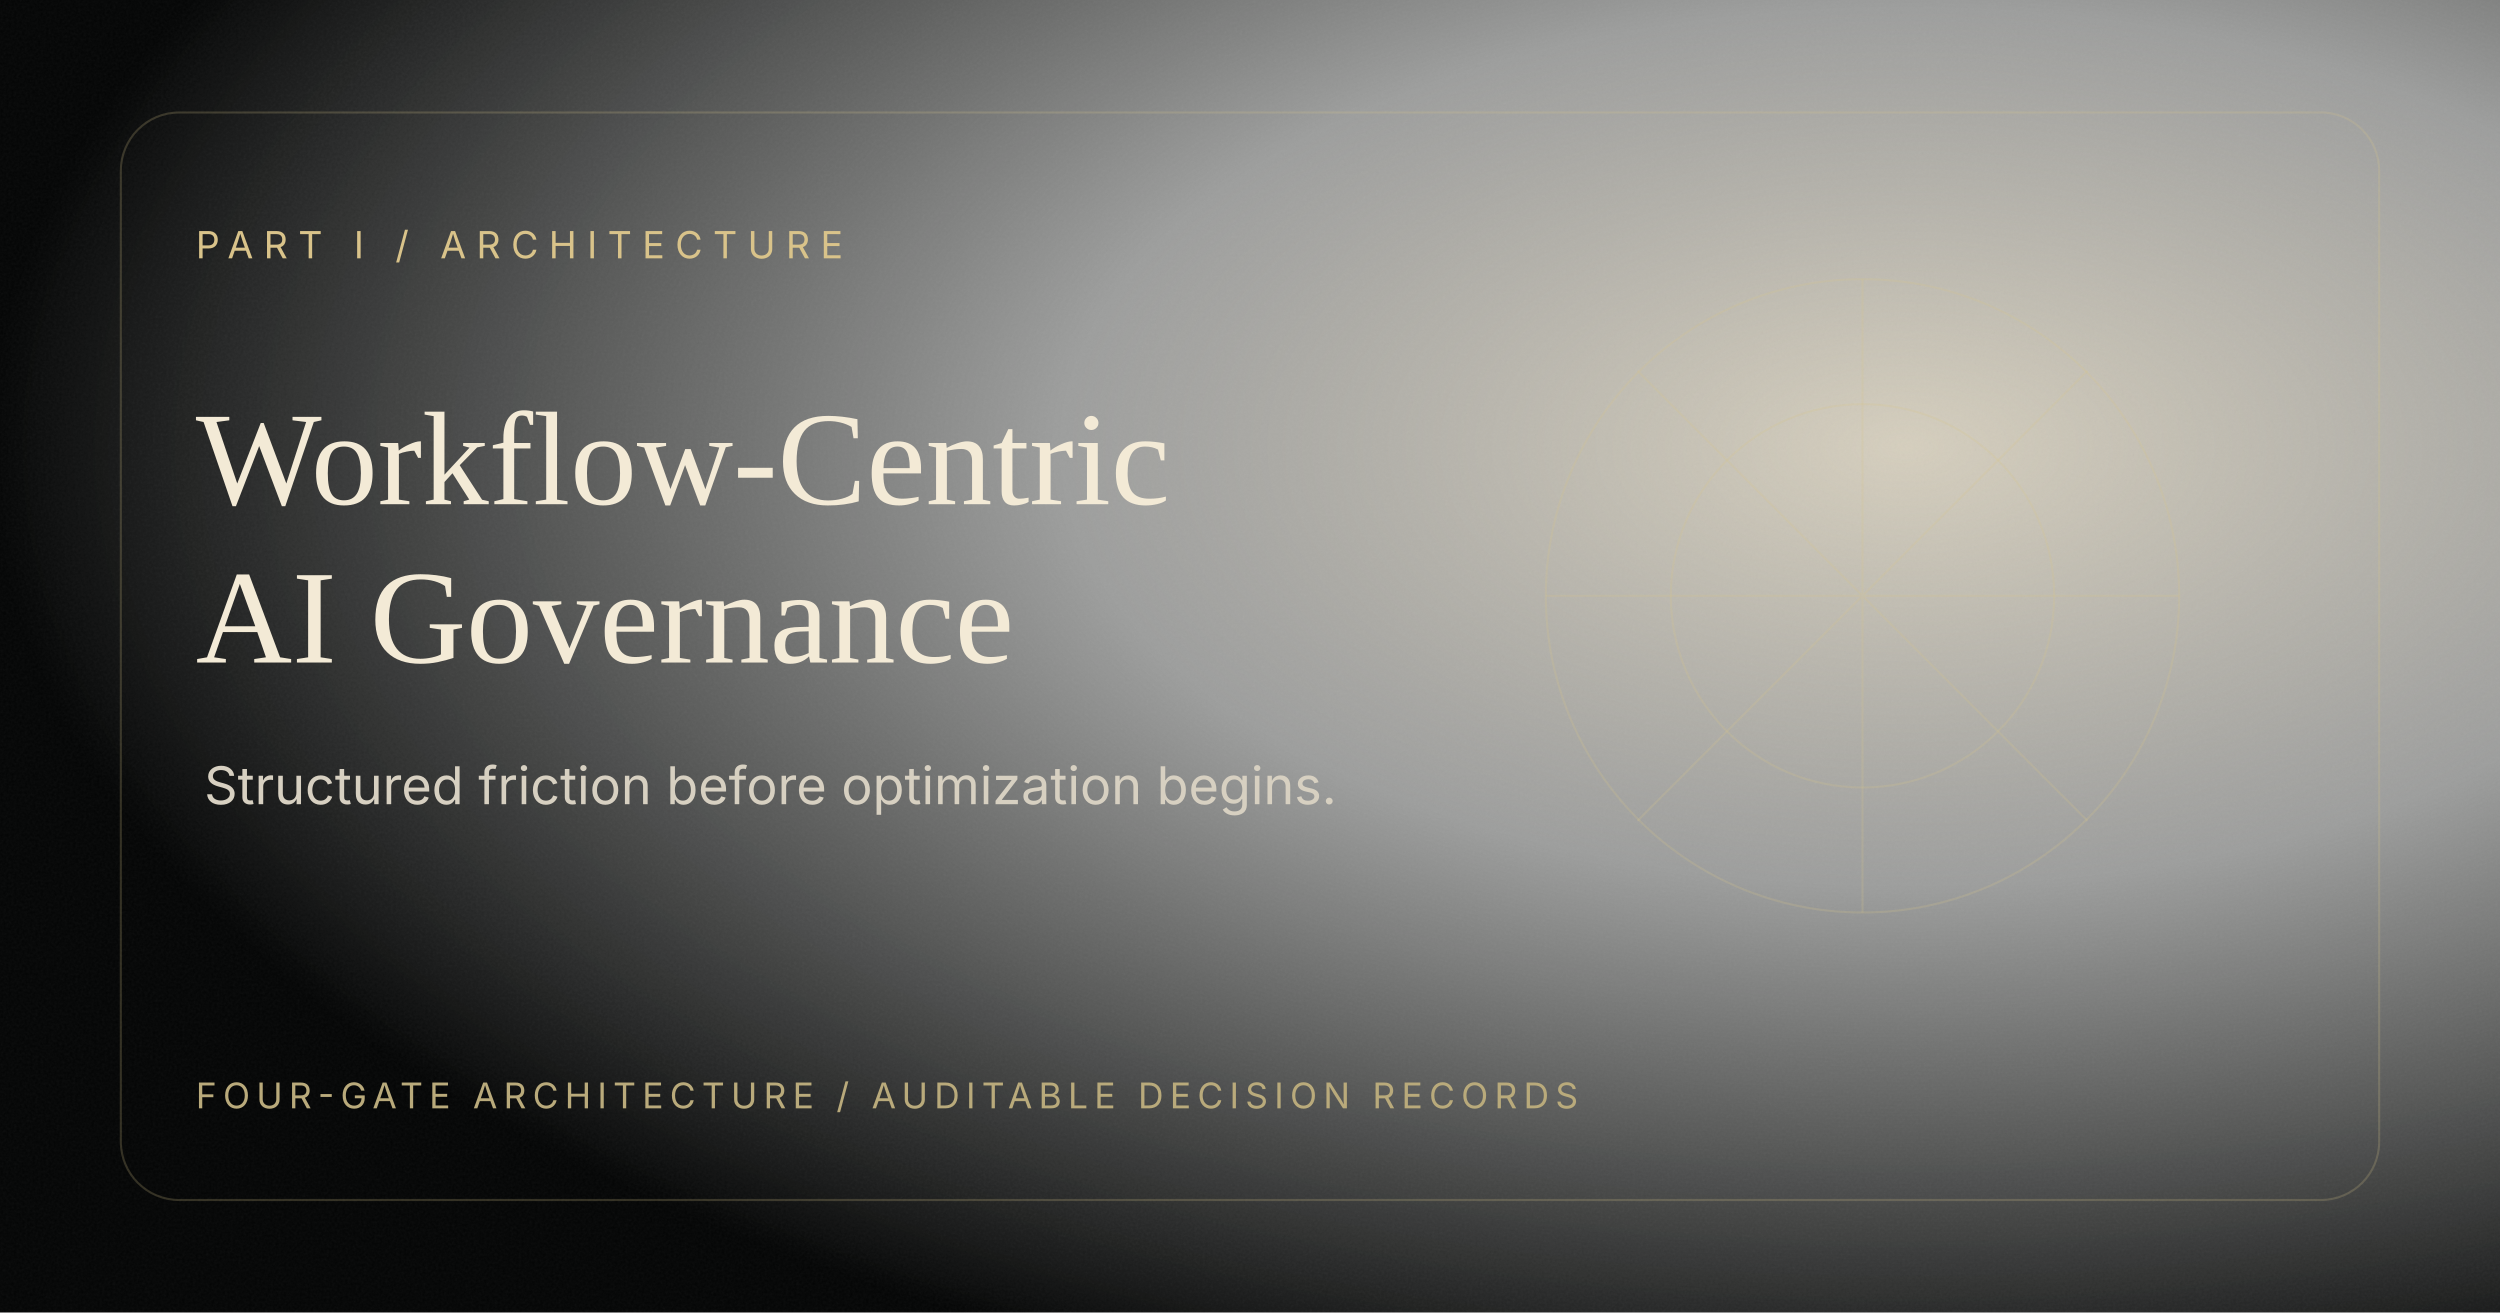
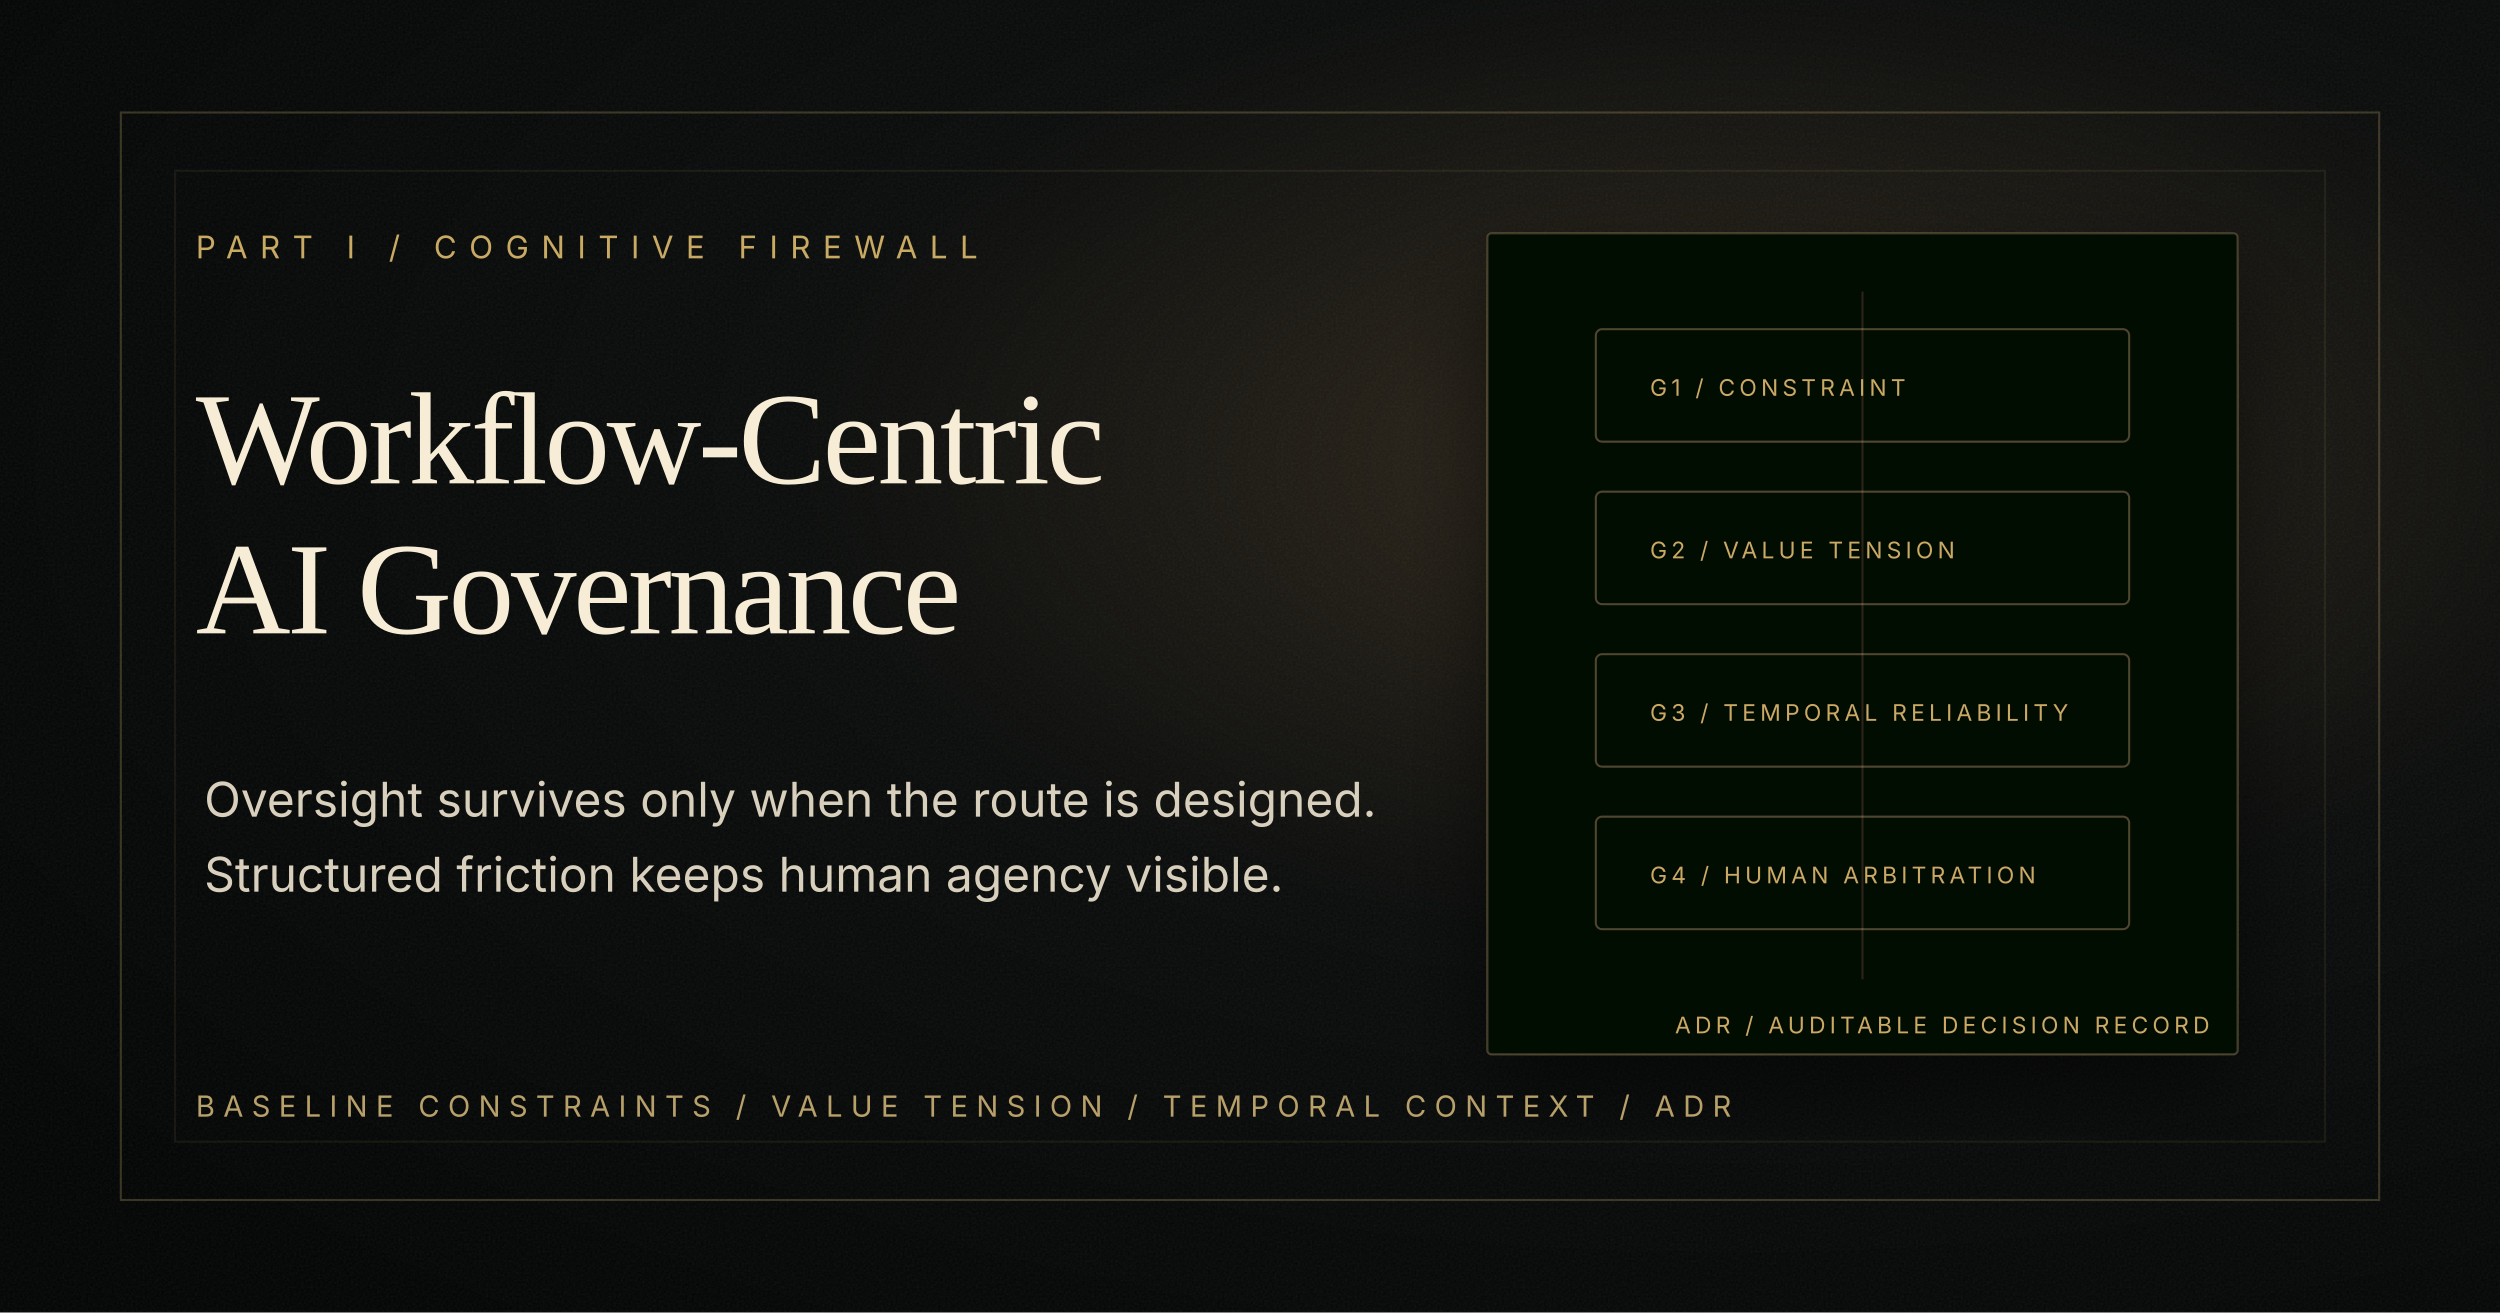
<svg xmlns="http://www.w3.org/2000/svg" width="1200" height="630" viewBox="0 0 1200 630" role="img" aria-labelledby="title desc">
  <defs>
-     <radialGradient id="g" cx="76%" cy="34%" r="76%">
-       <stop offset="0" stop-color="#9b8b63" stop-opacity=".42" />
-       <stop offset=".44" stop-color="#151715" stop-opacity=".42" />
-       <stop offset="1" stop-color="#030404" />
+     <radialGradient id="bg" cx="69%" cy="35%" r="84%">
+       <stop offset="0" stop-color="#31291d" />
+       <stop offset=".44" stop-color="#090b0a" />
+       <stop offset="1" stop-color="#020303" />
    </radialGradient>
-     <filter id="noise">
-       <feTurbulence type="fractalNoise" baseFrequency=".78" numOctaves="2" />
+     <linearGradient id="gold" x1="0" y1="0" x2="1" y2="0">
+       <stop offset="0" stop-color="#725831" />
+       <stop offset=".5" stop-color="#f4dfa0" />
+       <stop offset="1" stop-color="#725831" />
+     </linearGradient>
+     <filter id="grain">
+       <feTurbulence type="fractalNoise" baseFrequency=".88" numOctaves="3" />
      <feColorMatrix type="saturate" values="0" />
      <feComponentTransfer>
-         <feFuncA type="table" tableValues="0 .1" />
+         <feFuncA type="table" tableValues="0 .12" />
      </feComponentTransfer>
    </filter>
+     <filter id="shadow">
+       <feDropShadow dx="0" dy="18" stdDeviation="22" flood-color="#000" flood-opacity=".55" />
+     </filter>
  </defs>
-   <rect width="1200" height="630" fill="url(#g)" />
-   <rect width="1200" height="630" filter="url(#noise)" opacity=".52" />
-   <rect x="58" y="54" width="1084" height="522" rx="28" fill="none" stroke="#d9c38a" stroke-opacity=".22" />
-   <g fill="none" stroke="#d9c38a" stroke-opacity=".22">
-     <circle cx="894" cy="286" r="152" />
-     <circle cx="894" cy="286" r="92" />
-     <path d="M742 286h304M894 134v304M786 178l216 216M1002 178 786 394" />
+   <rect width="1200" height="630" fill="url(#bg)" />
+   <rect width="1200" height="630" filter="url(#grain)" opacity=".56" />
+   <path d="M58 54h1084v522H58z" fill="none" stroke="#d8bf7b" stroke-opacity=".24" />
+   <path d="M84 82h1032v466H84z" fill="none" stroke="#d8bf7b" stroke-opacity=".08" />
+   <g filter="url(#shadow)">
+     <rect x="714" y="112" width="360" height="394" rx="2" fill="#060706" stroke="#d8bf7b" stroke-opacity=".26" />
+     <g fill="none" stroke="#d8bf7b">
+       <path d="M894 140v330" stroke-opacity=".18" />
+       <rect x="766" y="158" width="256" height="54" rx="3" stroke-opacity=".34" />
+       <rect x="766" y="236" width="256" height="54" rx="3" stroke-opacity=".34" />
+       <rect x="766" y="314" width="256" height="54" rx="3" stroke-opacity=".34" />
+       <rect x="766" y="392" width="256" height="54" rx="3" stroke-opacity=".34" />
+       <path d="M894 212v24M894 290v24M894 368v24" stroke="url(#gold)" />
+       <path d="M742 474h304" stroke="url(#gold)" opacity=".58" />
+     </g>
+     <g fill="#c9aa63" font-family="Inter, Arial, sans-serif" font-size="11" letter-spacing="2">
+       <text x="792" y="190">G1 / CONSTRAINT</text>
+       <text x="792" y="268">G2 / VALUE TENSION</text>
+       <text x="792" y="346">G3 / TEMPORAL RELIABILITY</text>
+       <text x="792" y="424">G4 / HUMAN ARBITRATION</text>
+       <text x="804" y="496">ADR / AUDITABLE DECISION RECORD</text>
+     </g>
  </g>
-   <text x="94" y="124" fill="#d9c38a" font-family="Inter, Arial, sans-serif" font-size="18" letter-spacing="5">PART I / ARCHITECTURE</text>
-   <text x="94" y="242" fill="#f3ead6" font-family="Georgia, 'Times New Roman', serif" font-size="64">Workflow-Centric</text>
-   <text x="94" y="318" fill="#f3ead6" font-family="Georgia, 'Times New Roman', serif" font-size="64">AI Governance</text>
-   <text x="98" y="386" fill="#d7d0c1" font-family="Inter, Arial, sans-serif" font-size="25">Structured friction before optimization begins.</text>
-   <text x="94" y="532" fill="#b9aa7b" font-family="Inter, Arial, sans-serif" font-size="17" letter-spacing="3">FOUR-GATE ARCHITECTURE / AUDITABLE DECISION RECORDS</text>
+   <text x="94" y="124" fill="#c9aa63" font-family="Inter, Arial, sans-serif" font-size="15" letter-spacing="6">PART I / COGNITIVE FIREWALL</text>
+   <text x="94" y="232" fill="#f7edd6" font-family="Georgia, 'Times New Roman', serif" font-size="63" letter-spacing="-1.6">Workflow-Centric</text>
+   <text x="94" y="304" fill="#f7edd6" font-family="Georgia, 'Times New Roman', serif" font-size="63" letter-spacing="-1.6">AI Governance</text>
+   <path d="M98 346h510" stroke="url(#gold)" opacity=".70" />
+   <text x="98" y="392" fill="#d8d0bd" font-family="Inter, Arial, sans-serif" font-size="23">Oversight survives only when the route is designed.</text>
+   <text x="98" y="428" fill="#d8d0bd" font-family="Inter, Arial, sans-serif" font-size="23">Structured friction keeps human agency visible.</text>
+   <text x="94" y="536" fill="#b8a06a" font-family="Inter, Arial, sans-serif" font-size="14" letter-spacing="4">BASELINE CONSTRAINTS / VALUE TENSION / TEMPORAL CONTEXT / ADR</text>
</svg>
